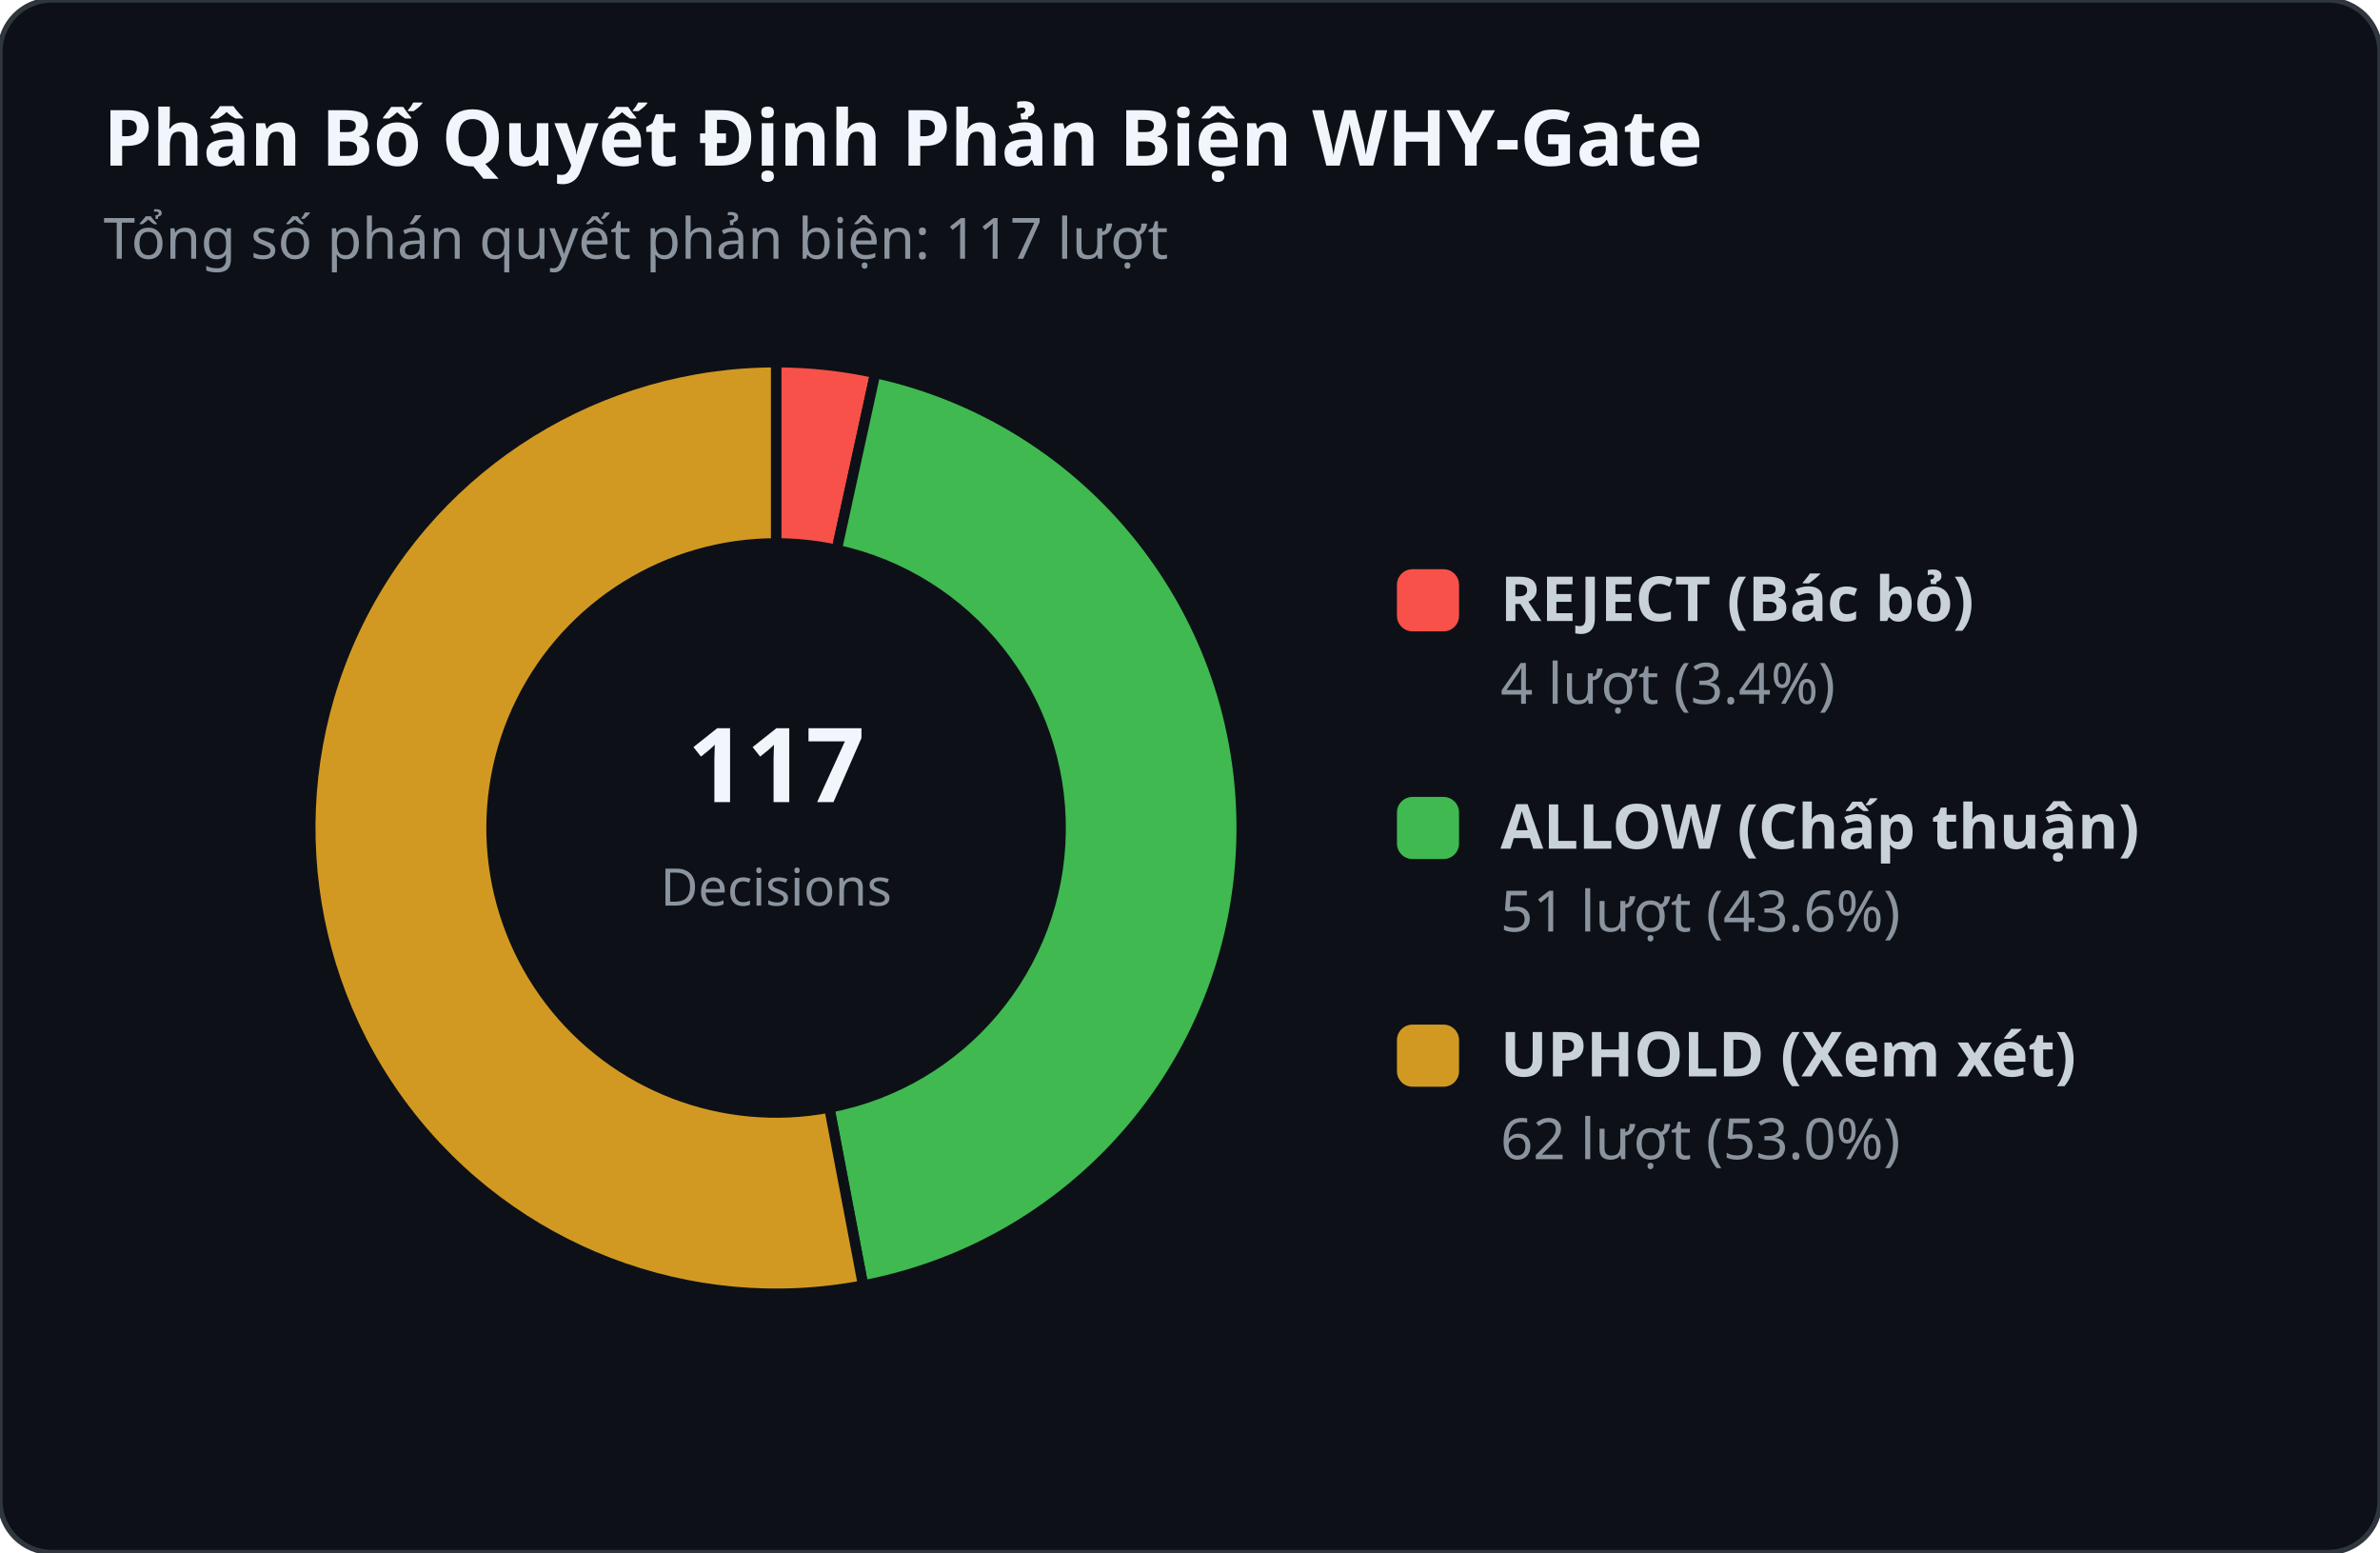
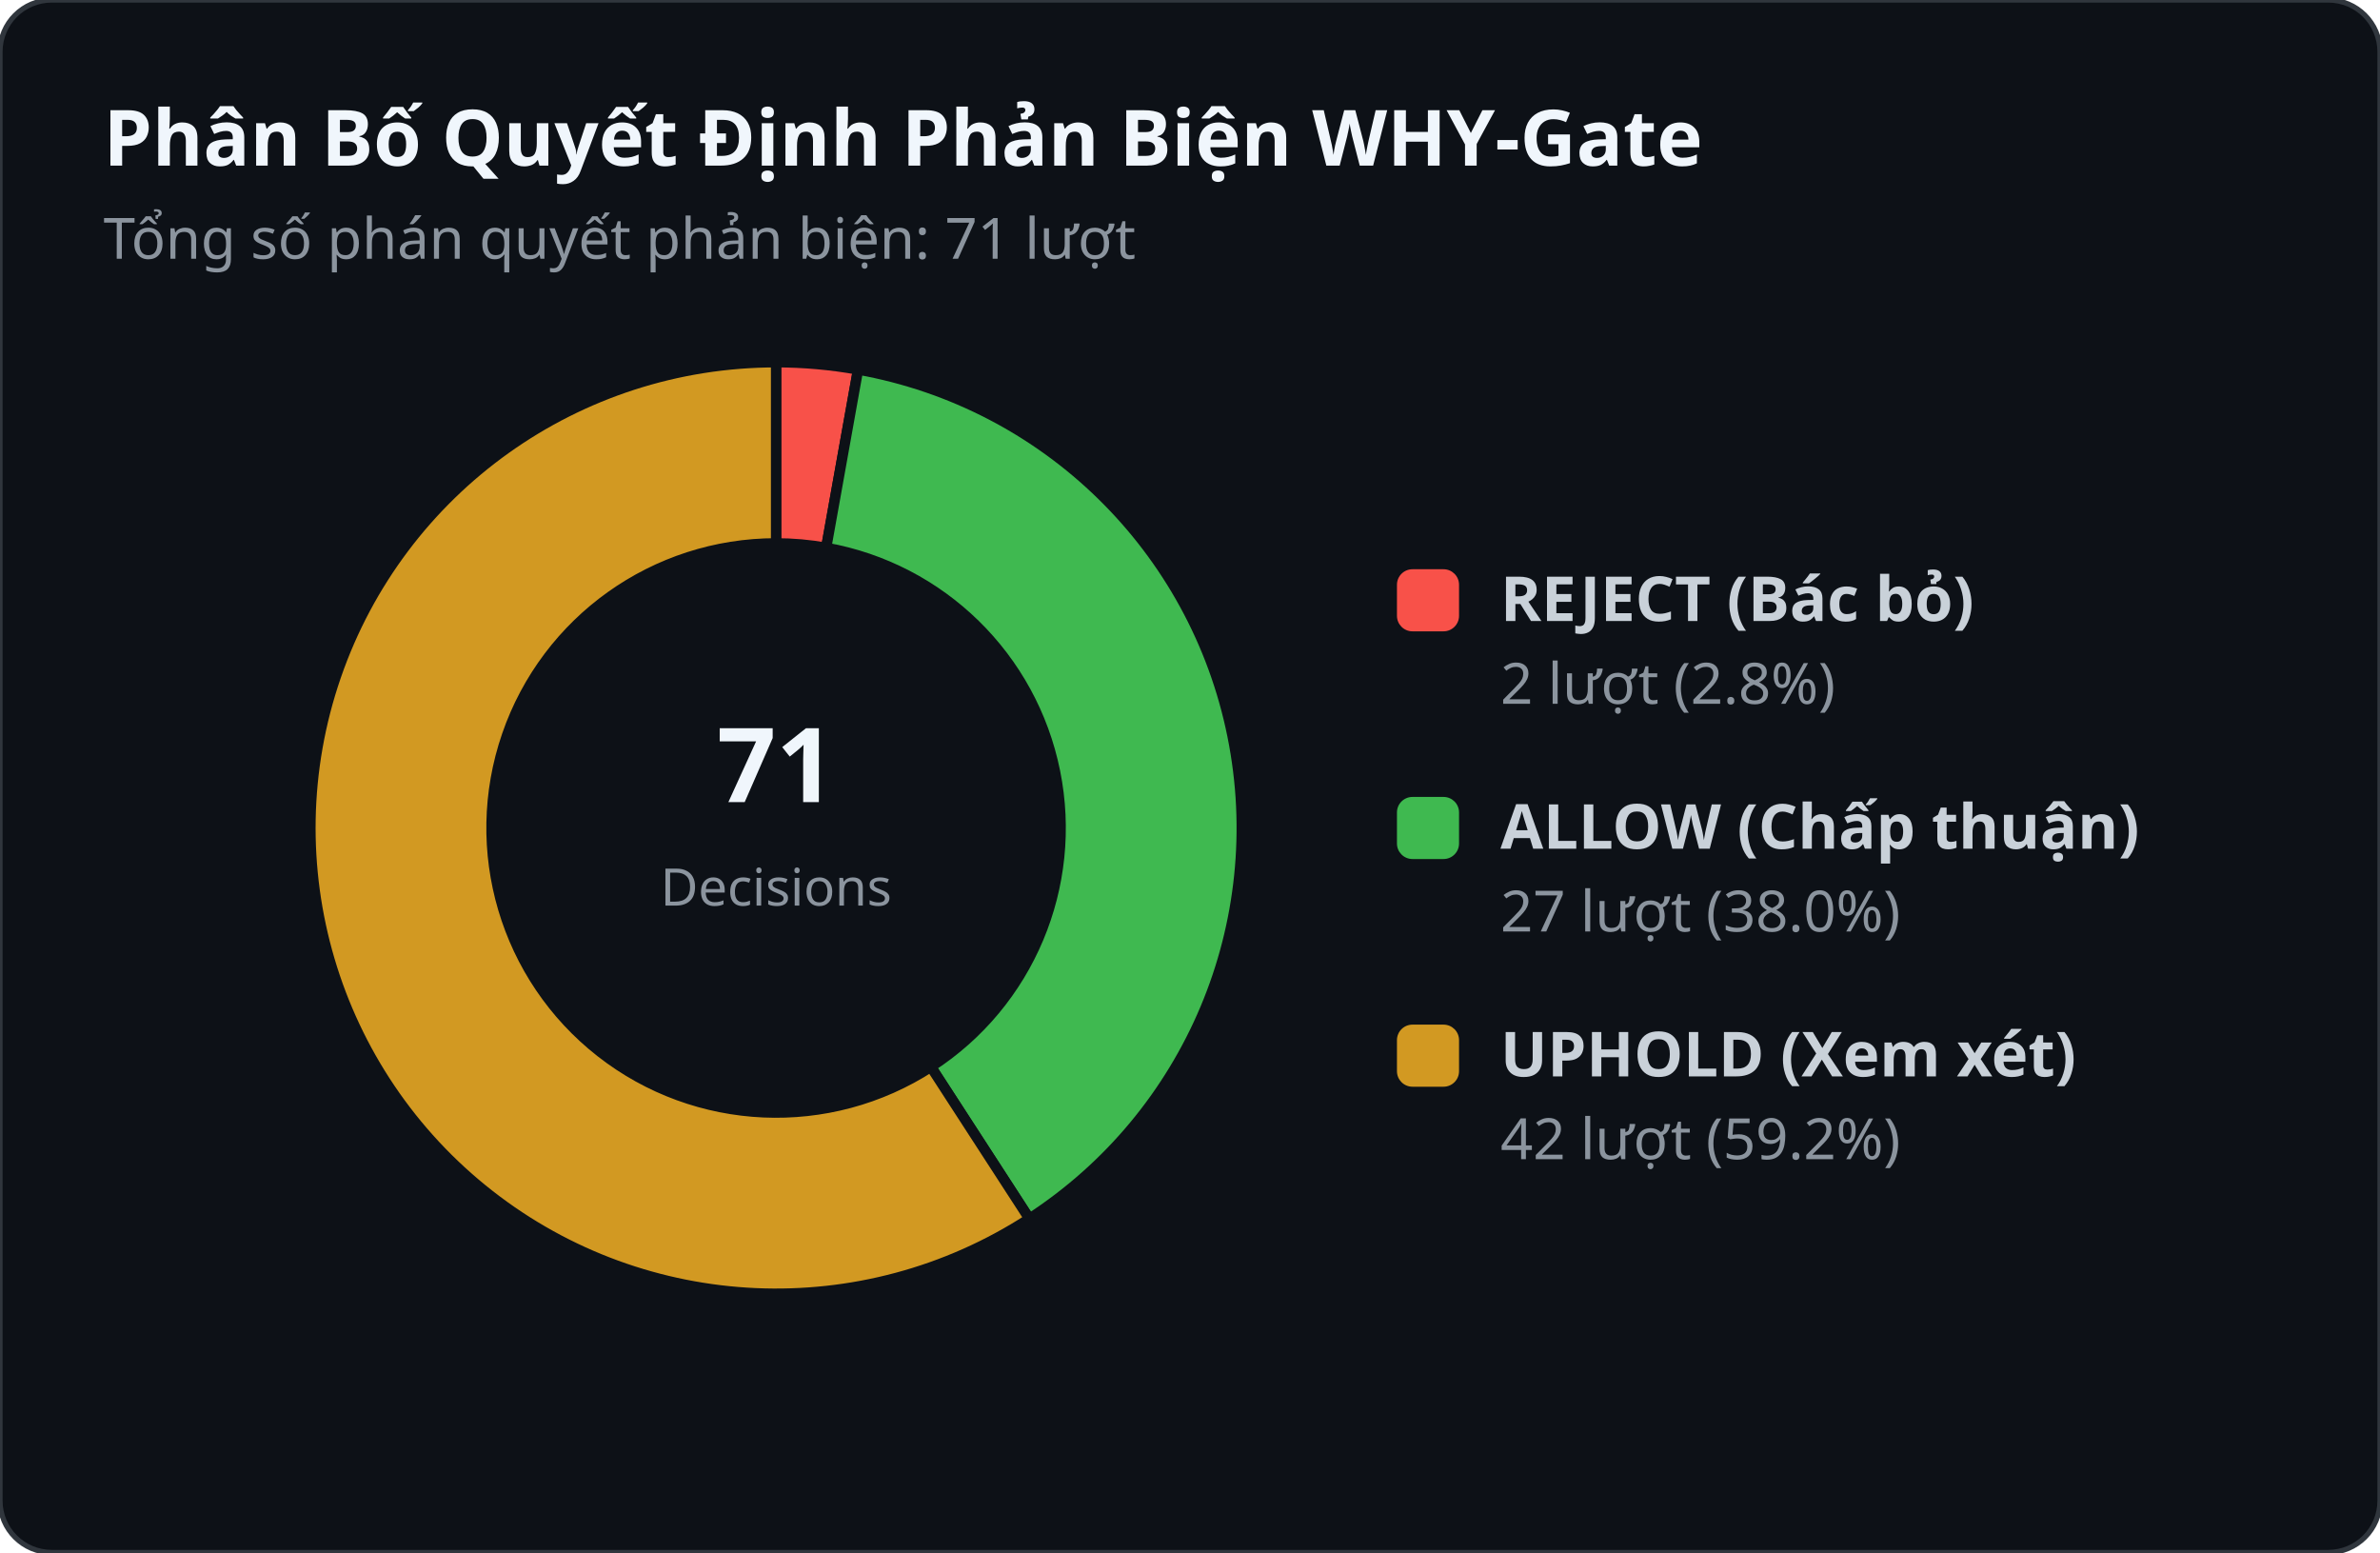
<svg xmlns="http://www.w3.org/2000/svg" width="460" height="300" viewBox="0 0 460 300">
  <rect width="460" height="300" rx="10" fill="#0d1117" stroke="#30363d" stroke-width="1" />
  <text x="20" y="32" font-family="sans-serif" font-size="15" font-weight="600" fill="#f0f6fc">Phân Bố Quyết Định Phản Biện WHY-Gate</text>
-   <text x="20" y="50" font-family="sans-serif" font-size="11" fill="#8b949e">Tổng số phán quyết phản biện: 117 lượt</text>
+   <text x="20" y="50" font-family="sans-serif" font-size="11" fill="#8b949e">Tổng số phán quyết phản biện: 71 lượt</text>
  <circle cx="150" cy="160" r="90" fill="none" stroke="#30363d" stroke-width="1" />
-   <path d="M 150.00 70.00 A 90 90 0 0 1 169.18 72.07 L 161.72 106.26 A 55 55 0 0 0 150.00 105.00 Z" fill="#f85149" stroke="#0d1117" stroke-width="2" />
-   <path d="M 169.18 72.07 A 90 90 0 0 1 166.82 248.41 L 160.28 214.03 A 55 55 0 0 0 161.72 106.26 Z" fill="#3fb950" stroke="#0d1117" stroke-width="2" />
-   <path d="M 166.82 248.41 A 90 90 0 1 1 150.00 70.00 L 150.00 105.00 A 55 55 0 1 0 160.28 214.03 Z" fill="#d29922" stroke="#0d1117" stroke-width="2" />
-   <text x="150" y="155" text-anchor="middle" font-family="sans-serif" font-size="20" font-weight="700" fill="#f0f6fc">117</text>
+   <path d="M 150.00 70.00 A 90 90 0 0 1 165.85 71.41 L 159.68 105.86 A 55 55 0 0 0 150.00 105.00 Z" fill="#f85149" stroke="#0d1117" stroke-width="2" />
+   <path d="M 165.85 71.41 A 90 90 0 0 1 198.96 235.52 L 179.92 206.15 A 55 55 0 0 0 159.68 105.86 Z" fill="#3fb950" stroke="#0d1117" stroke-width="2" />
+   <path d="M 198.96 235.52 A 90 90 0 1 1 150.00 70.00 L 150.00 105.00 A 55 55 0 1 0 179.92 206.15 Z" fill="#d29922" stroke="#0d1117" stroke-width="2" />
+   <text x="150" y="155" text-anchor="middle" font-family="sans-serif" font-size="20" font-weight="700" fill="#f0f6fc">71</text>
  <text x="150" y="175" text-anchor="middle" font-family="sans-serif" font-size="10" fill="#8b949e">Decisions</text>
  <rect x="270" y="110" width="12" height="12" rx="3" fill="#f85149" />
  <text x="290" y="120" font-family="sans-serif" font-size="12" font-weight="600" fill="#c9d1d9">REJECT (Bác bỏ)</text>
-   <text x="290" y="136" font-family="sans-serif" font-size="11" fill="#8b949e">4 lượt (3.4%)</text>
+   <text x="290" y="136" font-family="sans-serif" font-size="11" fill="#8b949e">2 lượt (2.8%)</text>
  <rect x="270" y="154" width="12" height="12" rx="3" fill="#3fb950" />
  <text x="290" y="164" font-family="sans-serif" font-size="12" font-weight="600" fill="#c9d1d9">ALLOW (Chấp thuận)</text>
-   <text x="290" y="180" font-family="sans-serif" font-size="11" fill="#8b949e">51 lượt (43.6%)</text>
+   <text x="290" y="180" font-family="sans-serif" font-size="11" fill="#8b949e">27 lượt (38.0%)</text>
  <rect x="270" y="198" width="12" height="12" rx="3" fill="#d29922" />
  <text x="290" y="208" font-family="sans-serif" font-size="12" font-weight="600" fill="#c9d1d9">UPHOLD (Xem xét)</text>
-   <text x="290" y="224" font-family="sans-serif" font-size="11" fill="#8b949e">62 lượt (53.0%)</text>
+   <text x="290" y="224" font-family="sans-serif" font-size="11" fill="#8b949e">42 lượt (59.2%)</text>
</svg>
